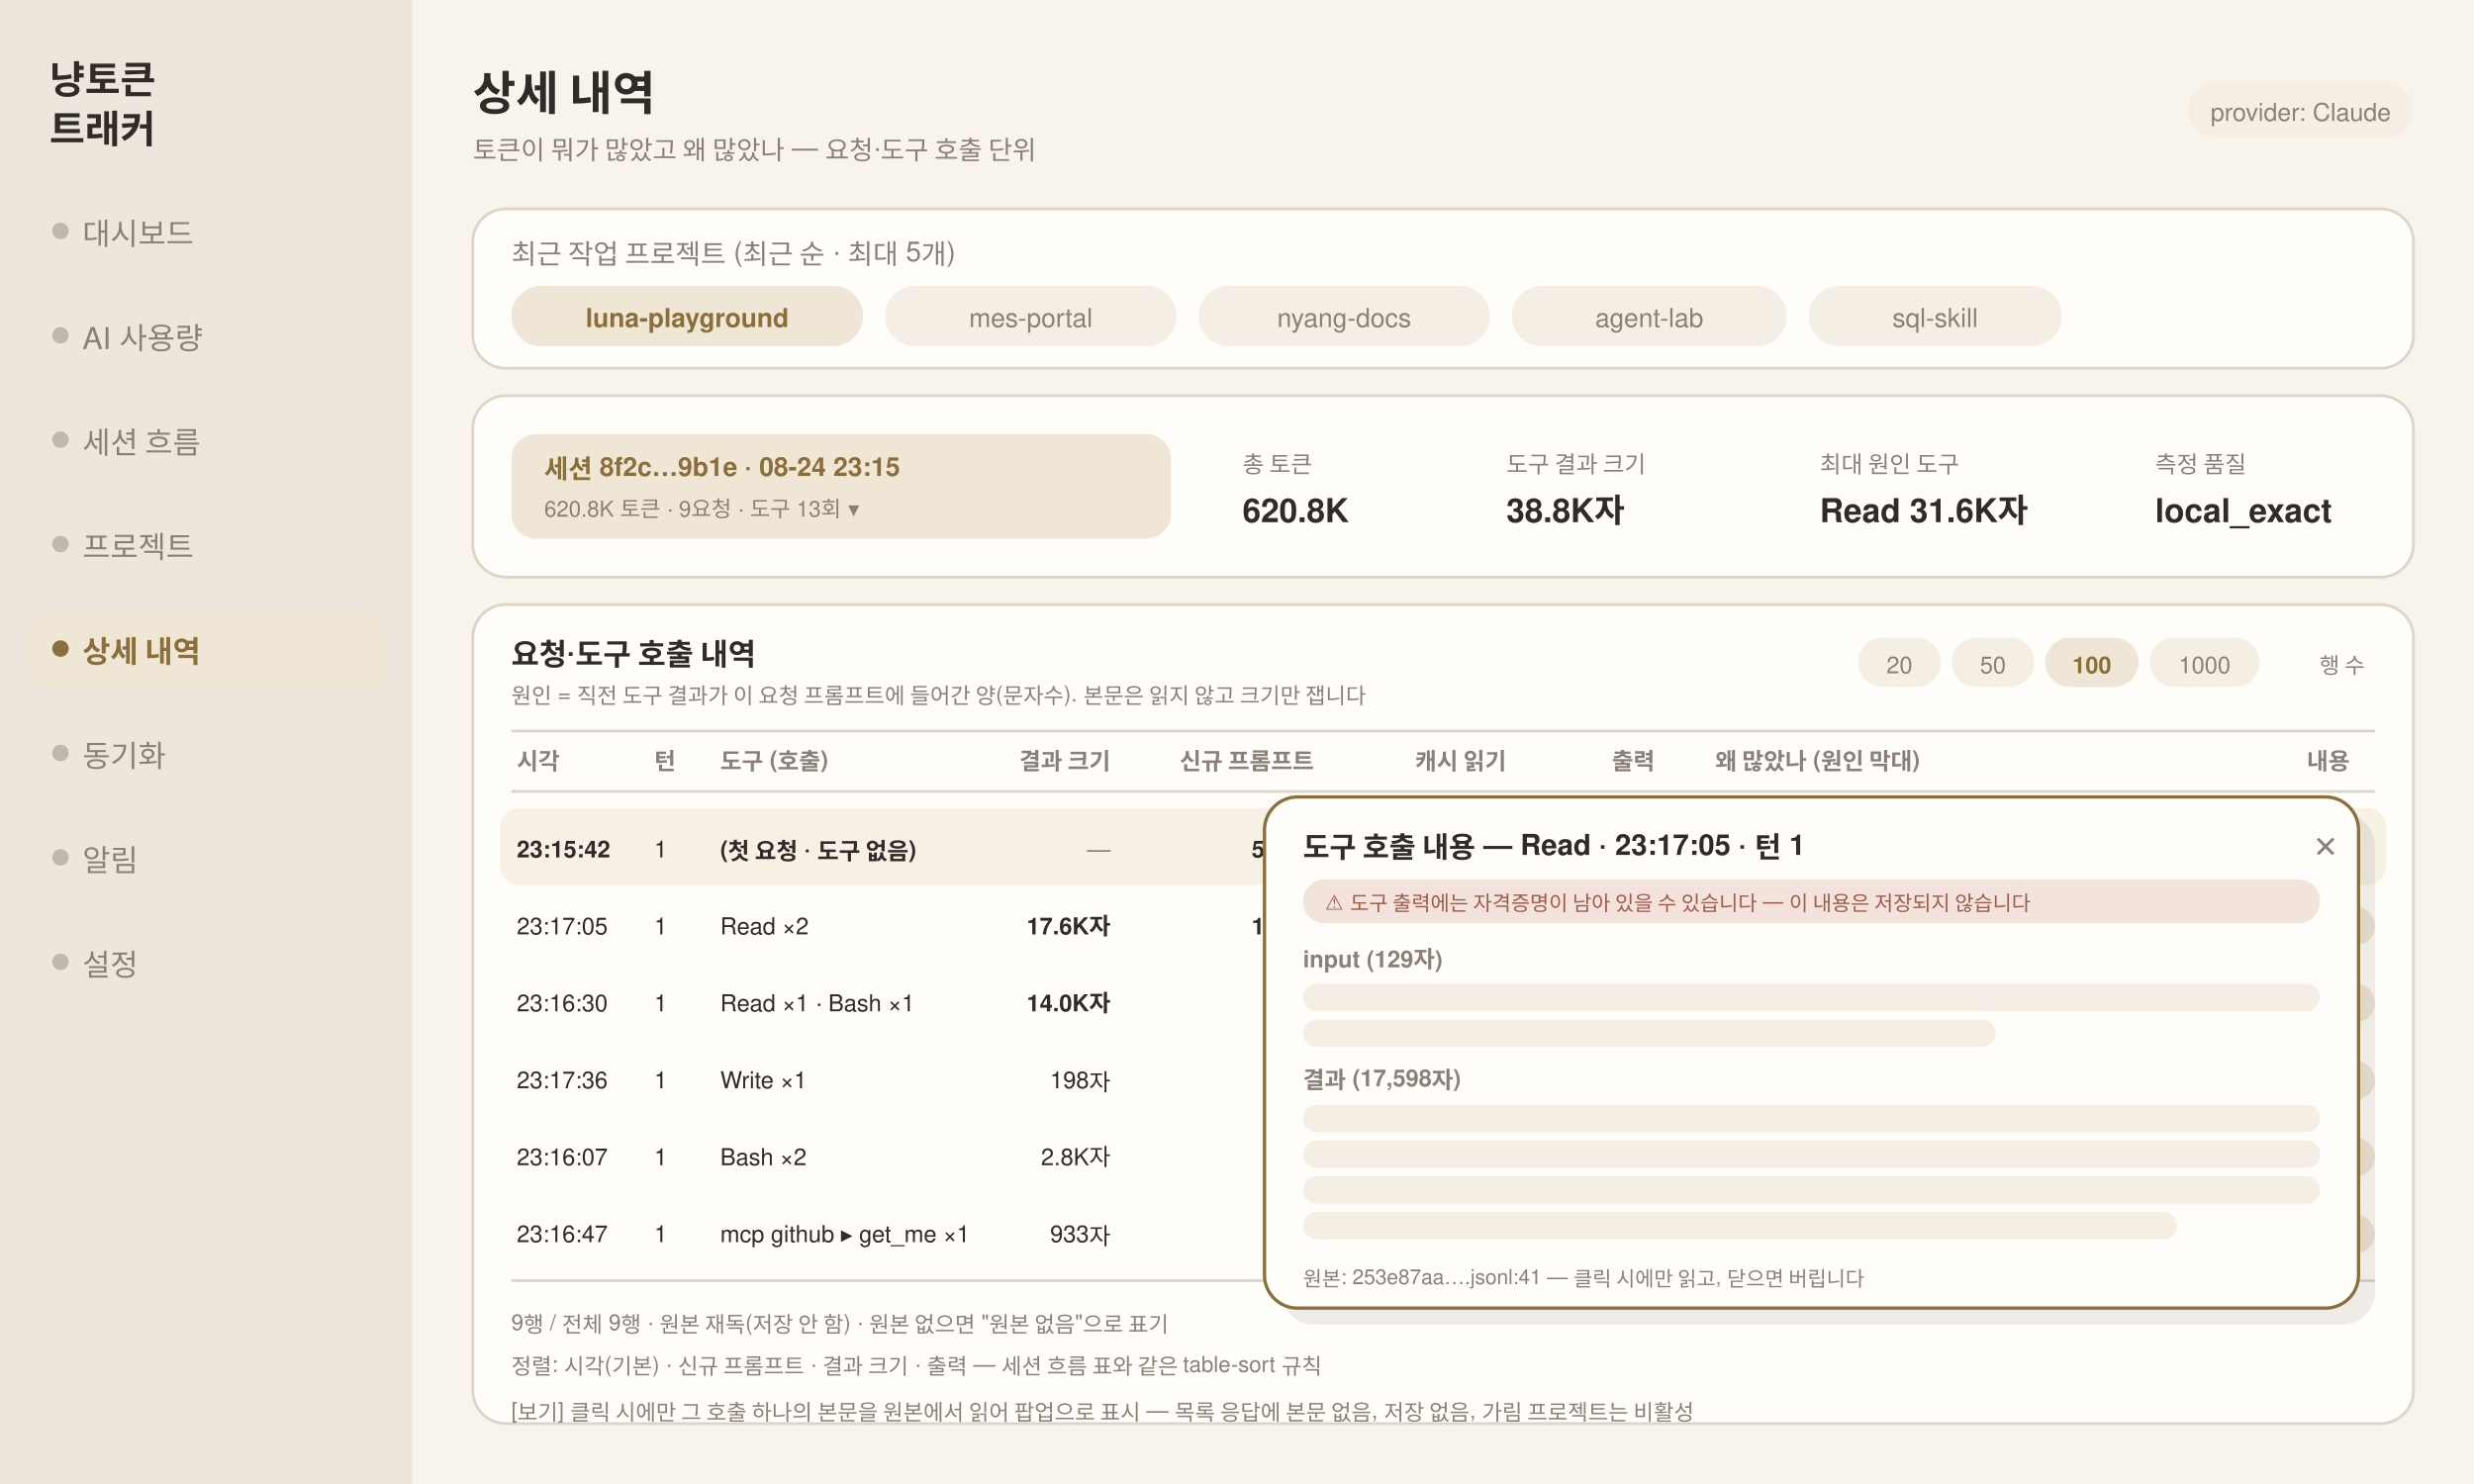
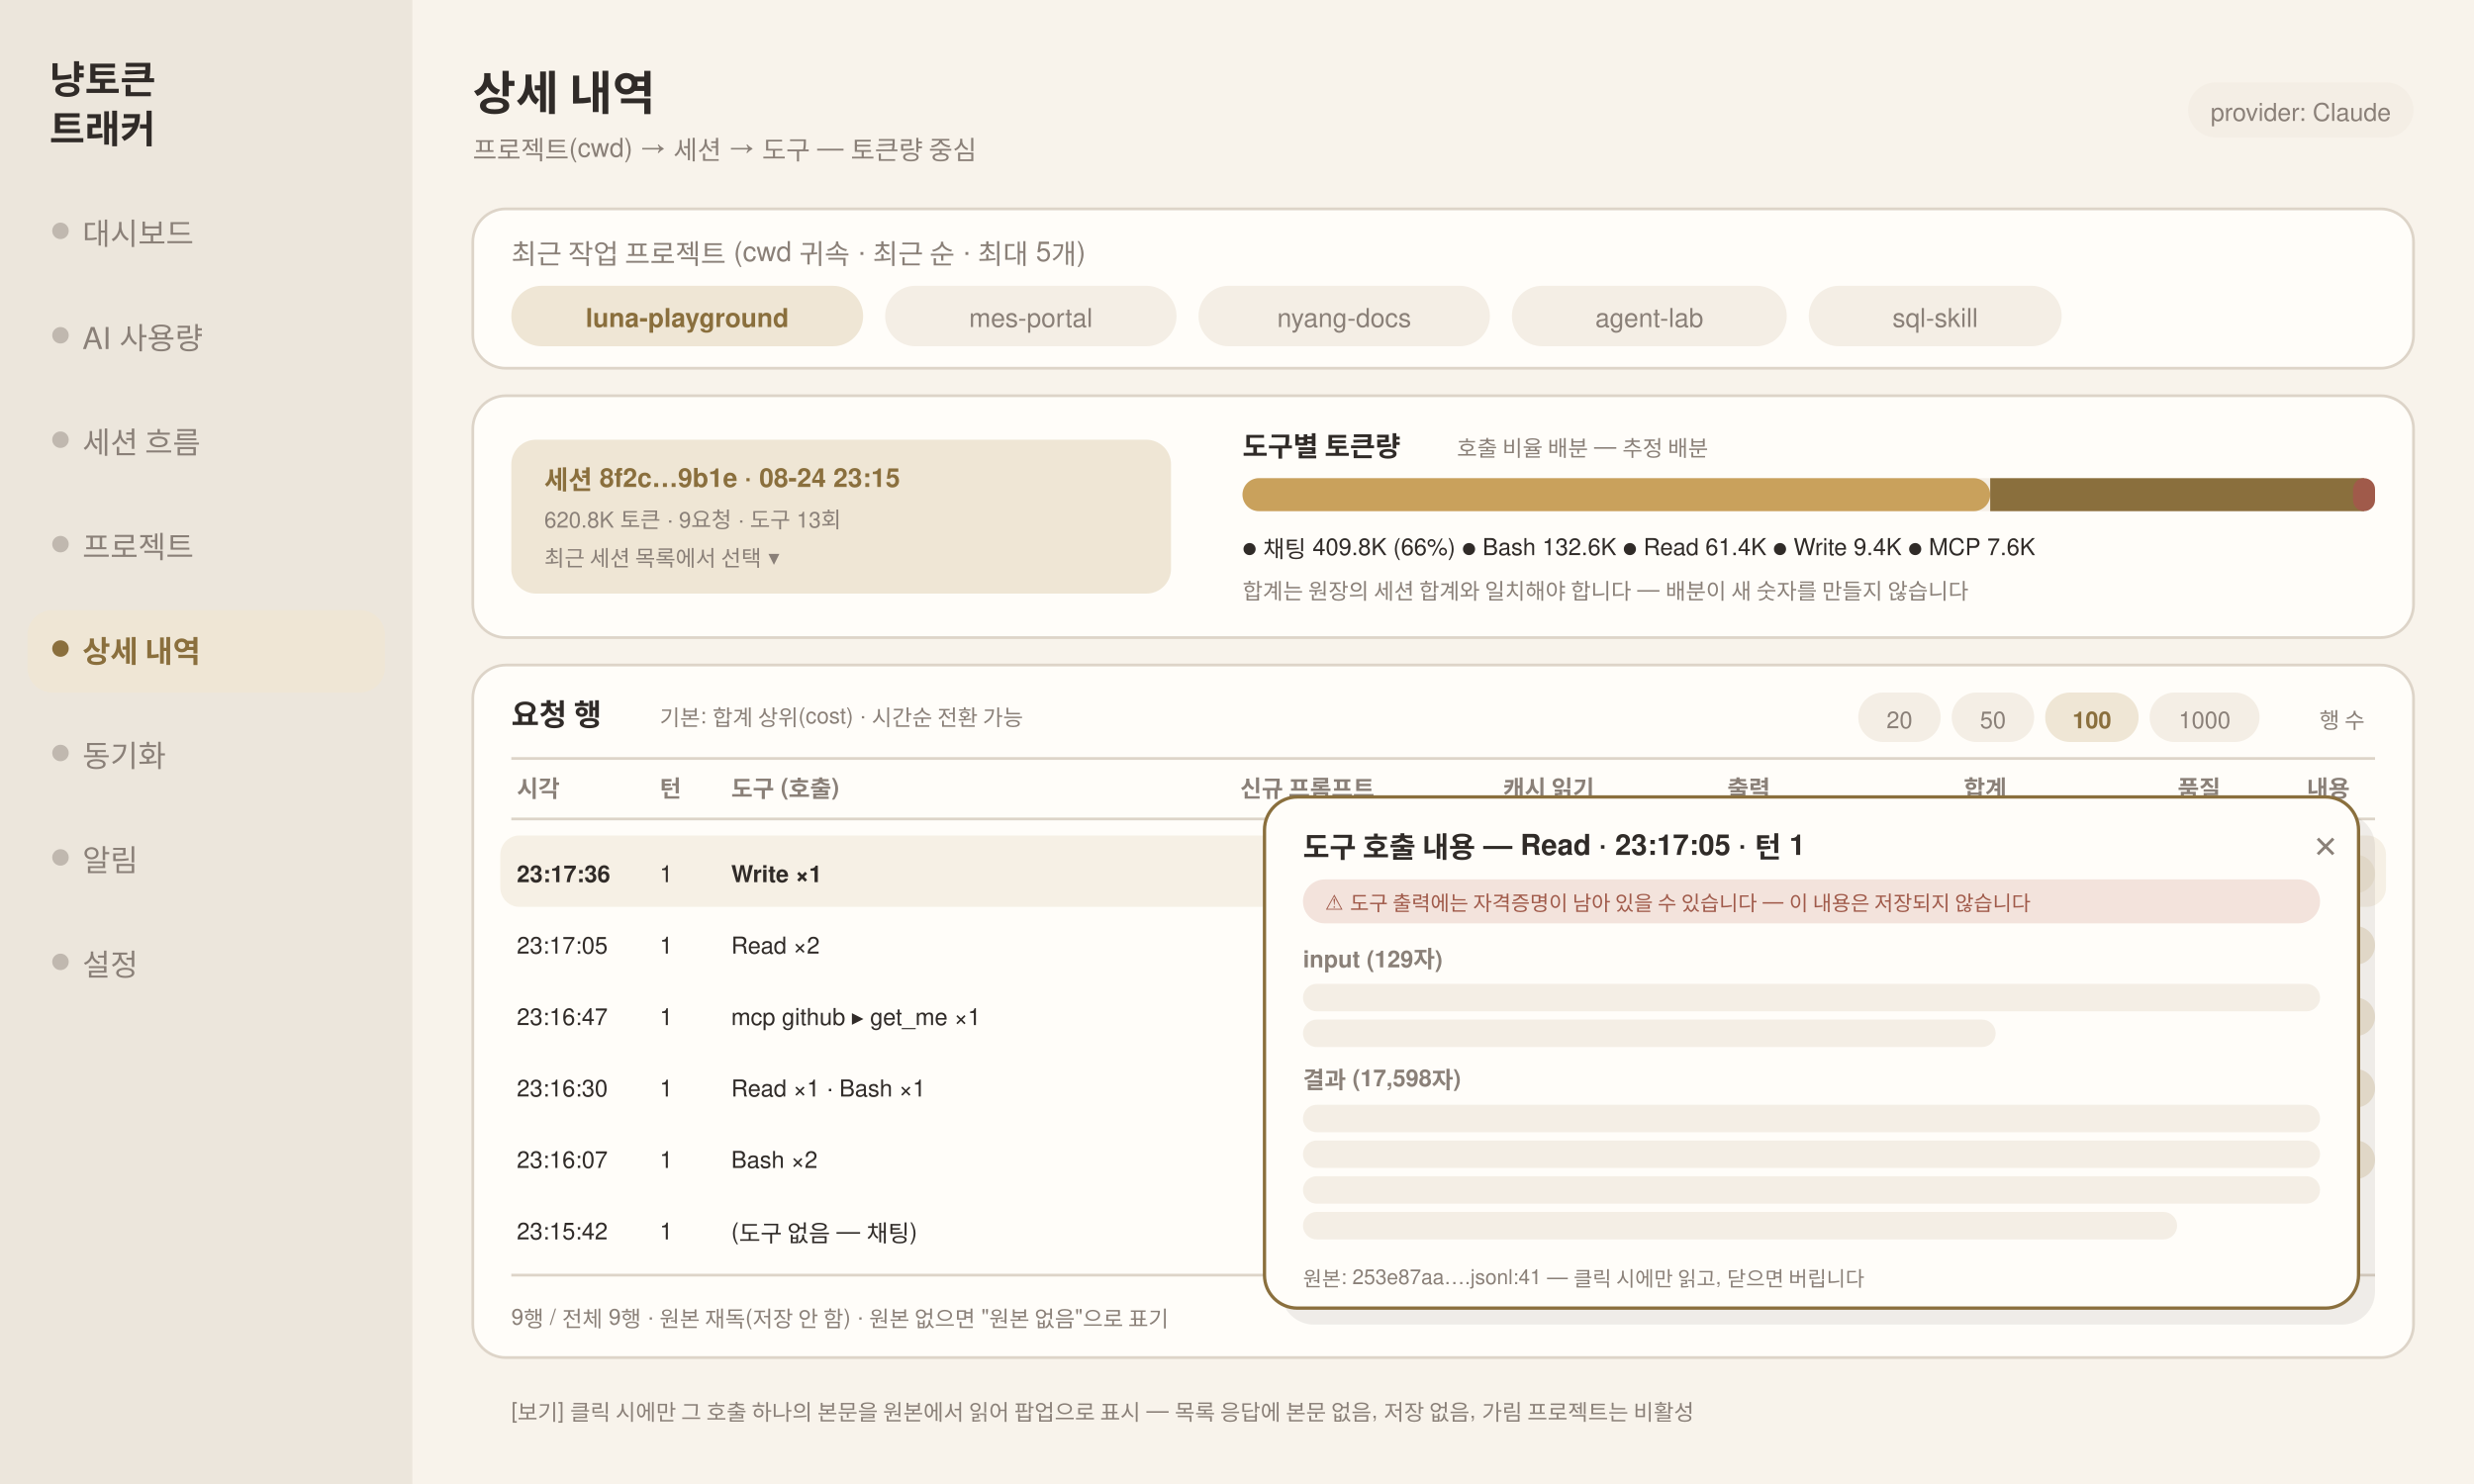
<svg xmlns="http://www.w3.org/2000/svg" viewBox="0 0 900 540" width="900" height="540" font-family="Segoe UI, Noto Sans KR, Helvetica, Arial, sans-serif" role="img" aria-label="detail 화면 와이어프레임">
  <rect x="0" y="0" width="900" height="540" rx="0" fill="#f8f3eb" />
  <rect x="0" y="0" width="150" height="540" rx="0" fill="#ece6dc" />
  <text x="18" y="34" font-size="14" fill="#302b28" font-weight="bold" text-anchor="start">냥토큰</text>
  <text x="18" y="52" font-size="14" fill="#302b28" font-weight="bold" text-anchor="start">트래커</text>
  <text x="30" y="89" font-size="11" fill="#8a8078" font-weight="normal" text-anchor="start">대시보드</text>
  <circle cx="22" cy="84" r="3" fill="#8a8078" opacity="0.45" />
  <text x="30" y="127" font-size="11" fill="#8a8078" font-weight="normal" text-anchor="start">AI 사용량</text>
  <circle cx="22" cy="122" r="3" fill="#8a8078" opacity="0.45" />
  <text x="30" y="165" font-size="11" fill="#8a8078" font-weight="normal" text-anchor="start">세션 흐름</text>
  <circle cx="22" cy="160" r="3" fill="#8a8078" opacity="0.45" />
  <text x="30" y="203" font-size="11" fill="#8a8078" font-weight="normal" text-anchor="start">프로젝트</text>
  <circle cx="22" cy="198" r="3" fill="#8a8078" opacity="0.45" />
  <rect x="10" y="222" width="130" height="30" rx="9" fill="#efe6d5" />
  <text x="30" y="241" font-size="11" fill="#8a6f3d" font-weight="bold" text-anchor="start">상세 내역</text>
  <circle cx="22" cy="236" r="3" fill="#8a6f3d" opacity="1" />
  <text x="30" y="279" font-size="11" fill="#8a8078" font-weight="normal" text-anchor="start">동기화</text>
  <circle cx="22" cy="274" r="3" fill="#8a8078" opacity="0.45" />
  <text x="30" y="317" font-size="11" fill="#8a8078" font-weight="normal" text-anchor="start">알림</text>
  <circle cx="22" cy="312" r="3" fill="#8a8078" opacity="0.45" />
  <text x="30" y="355" font-size="11" fill="#8a8078" font-weight="normal" text-anchor="start">설정</text>
  <circle cx="22" cy="350" r="3" fill="#8a8078" opacity="0.45" />
  <text x="172" y="40" font-size="17" fill="#302b28" font-weight="bold" text-anchor="start">상세 내역</text>
-   <text x="172" y="58" font-size="9.5" fill="#8a8078" font-weight="normal" text-anchor="start">토큰이 뭐가 많았고 왜 많았나 — 요청·도구 호출 단위</text>
+   <text x="172" y="58" font-size="9.5" fill="#8a8078" font-weight="normal" text-anchor="start">프로젝트(cwd) → 세션 → 도구 — 토큰량 중심</text>
  <rect x="796" y="30" width="82" height="20" rx="10" fill="#f4eee5" />
  <text x="837" y="44" font-size="9" fill="#8a8078" font-weight="normal" text-anchor="middle">provider: Claude</text>
  <rect x="172" y="76" width="706" height="58" rx="12" fill="#fffdf9" stroke="#ddd4c8" />
-   <text x="186" y="96" font-size="10" fill="#8a8078" font-weight="normal" text-anchor="start">최근 작업 프로젝트 (최근 순 · 최대 5개)</text>
+   <text x="186" y="96" font-size="10" fill="#8a8078" font-weight="normal" text-anchor="start">최근 작업 프로젝트 (cwd 귀속 · 최근 순 · 최대 5개)</text>
  <rect x="186" y="104" width="128" height="22" rx="11" fill="#efe6d5" />
  <text x="250" y="119" font-size="9.5" fill="#8a6f3d" font-weight="bold" text-anchor="middle">luna-playground</text>
  <rect x="322" y="104" width="106" height="22" rx="11" fill="#f4eee5" />
  <text x="375" y="119" font-size="9.5" fill="#8a8078" font-weight="normal" text-anchor="middle">mes-portal</text>
  <rect x="436" y="104" width="106" height="22" rx="11" fill="#f4eee5" />
  <text x="489" y="119" font-size="9.5" fill="#8a8078" font-weight="normal" text-anchor="middle">nyang-docs</text>
  <rect x="550" y="104" width="100" height="22" rx="11" fill="#f4eee5" />
  <text x="600" y="119" font-size="9.5" fill="#8a8078" font-weight="normal" text-anchor="middle">agent-lab</text>
  <rect x="658" y="104" width="92" height="22" rx="11" fill="#f4eee5" />
  <text x="704" y="119" font-size="9.5" fill="#8a8078" font-weight="normal" text-anchor="middle">sql-skill</text>
-   <rect x="172" y="144" width="706" height="66" rx="12" fill="#fffdf9" stroke="#ddd4c8" />
-   <rect x="186" y="158" width="240" height="38" rx="9" fill="#efe6d5" />
-   <text x="198" y="174" font-size="9.5" fill="#8a6f3d" font-weight="bold" text-anchor="start">세션 8f2c…9b1e · 08-24 23:15</text>
-   <text x="198" y="188" font-size="8" fill="#8a8078" font-weight="normal" text-anchor="start">620.8K 토큰 · 9요청 · 도구 13회 ▾</text>
-   <text x="452" y="172" font-size="8.5" fill="#8a8078" font-weight="normal" text-anchor="start">총 토큰</text>
-   <text x="452" y="190" font-size="12" fill="#302b28" font-weight="bold" text-anchor="start">620.8K</text>
-   <text x="548" y="172" font-size="8.5" fill="#8a8078" font-weight="normal" text-anchor="start">도구 결과 크기</text>
-   <text x="548" y="190" font-size="12" fill="#302b28" font-weight="bold" text-anchor="start">38.8K자</text>
-   <text x="662" y="172" font-size="8.5" fill="#8a8078" font-weight="normal" text-anchor="start">최대 원인 도구</text>
-   <text x="662" y="190" font-size="12" fill="#302b28" font-weight="bold" text-anchor="start">Read 31.6K자</text>
-   <text x="784" y="172" font-size="8.5" fill="#8a8078" font-weight="normal" text-anchor="start">측정 품질</text>
-   <text x="784" y="190" font-size="12" fill="#302b28" font-weight="bold" text-anchor="start">local_exact</text>
-   <rect x="172" y="220" width="706" height="298" rx="12" fill="#fffdf9" stroke="#ddd4c8" />
-   <text x="186" y="242" font-size="11" fill="#302b28" font-weight="bold" text-anchor="start">요청·도구 호출 내역</text>
-   <text x="186" y="256" font-size="8" fill="#8a8078" font-weight="normal" text-anchor="start">원인 = 직전 도구 결과가 이 요청 프롬프트에 들어간 양(문자수). 본문은 읽지 않고 크기만 잽니다</text>
-   <rect x="676" y="232" width="30" height="18" rx="9" fill="#f4eee5" />
-   <text x="691" y="245" font-size="8.5" fill="#8a8078" font-weight="normal" text-anchor="middle">20</text>
-   <rect x="710" y="232" width="30" height="18" rx="9" fill="#f4eee5" />
-   <text x="725" y="245" font-size="8.5" fill="#8a8078" font-weight="normal" text-anchor="middle">50</text>
-   <rect x="744" y="232" width="34" height="18" rx="9" fill="#efe6d5" />
-   <text x="761" y="245" font-size="8.5" fill="#8a6f3d" font-weight="bold" text-anchor="middle">100</text>
-   <rect x="782" y="232" width="40" height="18" rx="9" fill="#f4eee5" />
-   <text x="802" y="245" font-size="8.5" fill="#8a8078" font-weight="normal" text-anchor="middle">1000</text>
-   <text x="852" y="245" font-size="8" fill="#8a8078" font-weight="normal" text-anchor="middle">행 수</text>
-   <line x1="186" y1="266" x2="864" y2="266" stroke="#ddd4c8" stroke-width="1" />
-   <text x="188" y="280" font-size="8.5" fill="#8a8078" font-weight="bold" text-anchor="start">시각</text>
-   <text x="238" y="280" font-size="8.5" fill="#8a8078" font-weight="bold" text-anchor="start">턴</text>
-   <text x="262" y="280" font-size="8.5" fill="#8a8078" font-weight="bold" text-anchor="start">도구 (호출)</text>
-   <text x="404" y="280" font-size="8.5" fill="#8a8078" font-weight="bold" text-anchor="end">결과 크기</text>
-   <text x="478" y="280" font-size="8.5" fill="#8a8078" font-weight="bold" text-anchor="end">신규 프롬프트</text>
-   <text x="548" y="280" font-size="8.5" fill="#8a8078" font-weight="bold" text-anchor="end">캐시 읽기</text>
-   <text x="602" y="280" font-size="8.5" fill="#8a8078" font-weight="bold" text-anchor="end">출력</text>
-   <text x="624" y="280" font-size="8.5" fill="#8a8078" font-weight="bold" text-anchor="start">왜 많았나 (원인 막대)</text>
-   <text x="847" y="280" font-size="8.5" fill="#8a8078" font-weight="bold" text-anchor="middle">내용</text>
-   <line x1="186" y1="288" x2="864" y2="288" stroke="#ddd4c8" stroke-width="1" />
-   <rect x="182" y="294" width="686" height="28" rx="7" fill="#efe6d5" opacity="0.55" />
-   <text x="188" y="312" font-size="8.5" fill="#302b28" font-weight="bold" text-anchor="start">23:15:42</text>
-   <text x="238" y="312" font-size="8.5" fill="#302b28" font-weight="normal" text-anchor="start">1</text>
-   <text x="262" y="312" font-size="8.5" fill="#302b28" font-weight="bold" text-anchor="start">(첫 요청 · 도구 없음)</text>
-   <text x="404" y="312" font-size="8.5" fill="#8a8078" font-weight="normal" text-anchor="end">—</text>
-   <text x="478" y="312" font-size="8.5" fill="#302b28" font-weight="bold" text-anchor="end">58.4K</text>
-   <text x="548" y="312" font-size="8.5" fill="#302b28" font-weight="normal" text-anchor="end">0</text>
-   <text x="602" y="312" font-size="8.5" fill="#302b28" font-weight="normal" text-anchor="end">330</text>
-   <rect x="624" y="303" width="140" height="10" rx="5" fill="#f4eee5" />
-   <rect x="624" y="303" width="134" height="10" rx="5" fill="#c9a15c" />
-   <text x="770" y="312" font-size="7.5" fill="#8a8078" font-weight="normal" text-anchor="start">시스템+프롬프트</text>
-   <text x="847" y="312" font-size="7.5" fill="#8a8078" font-weight="normal" text-anchor="middle">—</text>
-   <text x="188" y="340" font-size="8.5" fill="#302b28" font-weight="normal" text-anchor="start">23:17:05</text>
-   <text x="238" y="340" font-size="8.5" fill="#302b28" font-weight="normal" text-anchor="start">1</text>
-   <text x="262" y="340" font-size="8.5" fill="#302b28" font-weight="normal" text-anchor="start">Read ×2</text>
-   <text x="404" y="340" font-size="8.5" fill="#302b28" font-weight="bold" text-anchor="end">17.6K자</text>
-   <text x="478" y="340" font-size="8.5" fill="#302b28" font-weight="bold" text-anchor="end">10.0K</text>
-   <text x="548" y="340" font-size="8.5" fill="#302b28" font-weight="normal" text-anchor="end">71.9K</text>
-   <text x="602" y="340" font-size="8.5" fill="#302b28" font-weight="normal" text-anchor="end">3.8K</text>
-   <rect x="624" y="331" width="140" height="10" rx="5" fill="#f4eee5" />
-   <rect x="624" y="331" width="87" height="10" rx="5" fill="#c9a15c" />
-   <text x="770" y="340" font-size="7.5" fill="#8a8078" font-weight="normal" text-anchor="start">직전 Read 결과</text>
-   <rect x="830" y="330" width="34" height="14" rx="7" fill="#efe6d5" />
-   <text x="847" y="340" font-size="7.5" fill="#8a6f3d" font-weight="bold" text-anchor="middle">보기</text>
-   <text x="188" y="368" font-size="8.5" fill="#302b28" font-weight="normal" text-anchor="start">23:16:30</text>
-   <text x="238" y="368" font-size="8.5" fill="#302b28" font-weight="normal" text-anchor="start">1</text>
-   <text x="262" y="368" font-size="8.5" fill="#302b28" font-weight="normal" text-anchor="start">Read ×1 · Bash ×1</text>
-   <text x="404" y="368" font-size="8.5" fill="#302b28" font-weight="bold" text-anchor="end">14.0K자</text>
-   <text x="478" y="368" font-size="8.5" fill="#302b28" font-weight="bold" text-anchor="end">7.7K</text>
-   <text x="548" y="368" font-size="8.5" fill="#302b28" font-weight="normal" text-anchor="end">62.9K</text>
-   <text x="602" y="368" font-size="8.5" fill="#302b28" font-weight="normal" text-anchor="end">732</text>
-   <rect x="624" y="359" width="140" height="10" rx="5" fill="#f4eee5" />
-   <rect x="624" y="359" width="69" height="10" rx="5" fill="#c9a15c" />
-   <text x="770" y="368" font-size="7.5" fill="#8a8078" font-weight="normal" text-anchor="start">Read·Bash 결과</text>
-   <rect x="830" y="358" width="34" height="14" rx="7" fill="#efe6d5" />
-   <text x="847" y="368" font-size="7.5" fill="#8a6f3d" font-weight="bold" text-anchor="middle">보기</text>
-   <text x="188" y="396" font-size="8.5" fill="#302b28" font-weight="normal" text-anchor="start">23:17:36</text>
-   <text x="238" y="396" font-size="8.5" fill="#302b28" font-weight="normal" text-anchor="start">1</text>
-   <text x="262" y="396" font-size="8.5" fill="#302b28" font-weight="normal" text-anchor="start">Write ×1</text>
-   <text x="404" y="396" font-size="8.5" fill="#302b28" font-weight="normal" text-anchor="end">198자</text>
-   <text x="478" y="396" font-size="8.5" fill="#302b28" font-weight="normal" text-anchor="end">3.9K</text>
-   <text x="548" y="396" font-size="8.5" fill="#302b28" font-weight="normal" text-anchor="end">81.9K</text>
-   <text x="602" y="396" font-size="8.5" fill="#302b28" font-weight="normal" text-anchor="end">219</text>
-   <rect x="624" y="387" width="140" height="10" rx="5" fill="#f4eee5" />
-   <rect x="624" y="387" width="13" height="10" rx="5" fill="#c9a15c" />
-   <text x="770" y="396" font-size="7.5" fill="#8a8078" font-weight="normal" text-anchor="start">직전 Write 결과</text>
-   <rect x="830" y="386" width="34" height="14" rx="7" fill="#efe6d5" />
-   <text x="847" y="396" font-size="7.5" fill="#8a6f3d" font-weight="bold" text-anchor="middle">보기</text>
-   <text x="188" y="424" font-size="8.5" fill="#302b28" font-weight="normal" text-anchor="start">23:16:07</text>
-   <text x="238" y="424" font-size="8.5" fill="#302b28" font-weight="normal" text-anchor="start">1</text>
-   <text x="262" y="424" font-size="8.5" fill="#302b28" font-weight="normal" text-anchor="start">Bash ×2</text>
-   <text x="404" y="424" font-size="8.5" fill="#302b28" font-weight="normal" text-anchor="end">2.8K자</text>
-   <text x="478" y="424" font-size="8.5" fill="#302b28" font-weight="normal" text-anchor="end">1.7K</text>
-   <text x="548" y="424" font-size="8.5" fill="#302b28" font-weight="normal" text-anchor="end">59.3K</text>
-   <text x="602" y="424" font-size="8.5" fill="#302b28" font-weight="normal" text-anchor="end">583</text>
-   <rect x="624" y="415" width="140" height="10" rx="5" fill="#f4eee5" />
-   <rect x="624" y="415" width="24" height="10" rx="5" fill="#c9a15c" />
-   <text x="770" y="424" font-size="7.5" fill="#8a8078" font-weight="normal" text-anchor="start">직전 Bash 결과</text>
-   <rect x="830" y="414" width="34" height="14" rx="7" fill="#efe6d5" />
-   <text x="847" y="424" font-size="7.5" fill="#8a6f3d" font-weight="bold" text-anchor="middle">보기</text>
-   <text x="188" y="452" font-size="8.5" fill="#302b28" font-weight="normal" text-anchor="start">23:16:47</text>
-   <text x="238" y="452" font-size="8.5" fill="#302b28" font-weight="normal" text-anchor="start">1</text>
-   <text x="262" y="452" font-size="8.5" fill="#302b28" font-weight="normal" text-anchor="start">mcp github ▸ get_me ×1</text>
-   <text x="404" y="452" font-size="8.5" fill="#302b28" font-weight="normal" text-anchor="end">933자</text>
-   <text x="478" y="452" font-size="8.5" fill="#302b28" font-weight="normal" text-anchor="end">1.3K</text>
-   <text x="548" y="452" font-size="8.5" fill="#302b28" font-weight="normal" text-anchor="end">70.6K</text>
-   <text x="602" y="452" font-size="8.5" fill="#302b28" font-weight="normal" text-anchor="end">540</text>
-   <rect x="624" y="443" width="140" height="10" rx="5" fill="#f4eee5" />
-   <rect x="624" y="443" width="9" height="10" rx="5" fill="#c9a15c" />
-   <text x="770" y="452" font-size="7.5" fill="#8a8078" font-weight="normal" text-anchor="start">직전 MCP 결과</text>
-   <rect x="830" y="442" width="34" height="14" rx="7" fill="#efe6d5" />
-   <text x="847" y="452" font-size="7.5" fill="#8a6f3d" font-weight="bold" text-anchor="middle">보기</text>
-   <line x1="186" y1="466" x2="864" y2="466" stroke="#ddd4c8" stroke-width="1" />
-   <text x="186" y="484" font-size="8" fill="#8a8078" font-weight="normal" text-anchor="start">9행 / 전체 9행 · 원본 재독(저장 안 함) · 원본 없으면 "원본 없음"으로 표기</text>
-   <text x="186" y="500" font-size="8" fill="#8a8078" font-weight="normal" text-anchor="start">정렬: 시각(기본) · 신규 프롬프트 · 결과 크기 · 출력 — 세션 흐름 표와 같은 table-sort 규칙</text>
+   <rect x="172" y="144" width="706" height="88" rx="12" fill="#fffdf9" stroke="#ddd4c8" />
+   <rect x="186" y="160" width="240" height="56" rx="9" fill="#efe6d5" />
+   <text x="198" y="178" font-size="9.5" fill="#8a6f3d" font-weight="bold" text-anchor="start">세션 8f2c…9b1e · 08-24 23:15</text>
+   <text x="198" y="192" font-size="8" fill="#8a8078" font-weight="normal" text-anchor="start">620.8K 토큰 · 9요청 · 도구 13회</text>
+   <text x="198" y="206" font-size="8" fill="#8a8078" font-weight="normal" text-anchor="start">최근 세션 목록에서 선택 ▾</text>
+   <text x="452" y="166" font-size="10" fill="#302b28" font-weight="bold" text-anchor="start">도구별 토큰량</text>
+   <text x="530" y="166" font-size="8" fill="#8a8078" font-weight="normal" text-anchor="start">호출 비율 배분 — 추정 배분</text>
+   <rect x="452" y="174" width="412" height="12" rx="6" fill="#f4eee5" />
+   <rect x="452" y="174" width="272" height="12" rx="6" fill="#c9a15c" />
+   <rect x="724" y="174" width="136" height="12" fill="#8a6f3d" />
+   <rect x="856" y="174" width="8" height="12" rx="4" fill="#a05a4a" />
+   <text x="452" y="202" font-size="8.5" fill="#302b28" font-weight="normal" text-anchor="start">● 채팅 409.8K (66%)   ● Bash 132.6K   ● Read 61.4K   ● Write 9.4K   ● MCP 7.6K</text>
+   <text x="452" y="218" font-size="8" fill="#8a8078" font-weight="normal" text-anchor="start">합계는 원장의 세션 합계와 일치해야 합니다 — 배분이 새 숫자를 만들지 않습니다</text>
+   <rect x="172" y="242" width="706" height="252" rx="12" fill="#fffdf9" stroke="#ddd4c8" />
+   <text x="186" y="264" font-size="11" fill="#302b28" font-weight="bold" text-anchor="start">요청 행</text>
+   <text x="240" y="264" font-size="8" fill="#8a8078" font-weight="normal" text-anchor="start">기본: 합계 상위(cost) · 시간순 전환 가능</text>
+   <rect x="676" y="252" width="30" height="18" rx="9" fill="#f4eee5" />
+   <text x="691" y="265" font-size="8.5" fill="#8a8078" font-weight="normal" text-anchor="middle">20</text>
+   <rect x="710" y="252" width="30" height="18" rx="9" fill="#f4eee5" />
+   <text x="725" y="265" font-size="8.5" fill="#8a8078" font-weight="normal" text-anchor="middle">50</text>
+   <rect x="744" y="252" width="34" height="18" rx="9" fill="#efe6d5" />
+   <text x="761" y="265" font-size="8.5" fill="#8a6f3d" font-weight="bold" text-anchor="middle">100</text>
+   <rect x="782" y="252" width="40" height="18" rx="9" fill="#f4eee5" />
+   <text x="802" y="265" font-size="8.5" fill="#8a8078" font-weight="normal" text-anchor="middle">1000</text>
+   <text x="852" y="265" font-size="8" fill="#8a8078" font-weight="normal" text-anchor="middle">행 수</text>
+   <line x1="186" y1="276" x2="864" y2="276" stroke="#ddd4c8" stroke-width="1" />
+   <text x="188" y="290" font-size="8.5" fill="#8a8078" font-weight="bold" text-anchor="start">시각</text>
+   <text x="240" y="290" font-size="8.5" fill="#8a8078" font-weight="bold" text-anchor="start">턴</text>
+   <text x="266" y="290" font-size="8.5" fill="#8a8078" font-weight="bold" text-anchor="start">도구 (호출)</text>
+   <text x="500" y="290" font-size="8.5" fill="#8a8078" font-weight="bold" text-anchor="end">신규 프롬프트</text>
+   <text x="580" y="290" font-size="8.5" fill="#8a8078" font-weight="bold" text-anchor="end">캐시 읽기</text>
+   <text x="644" y="290" font-size="8.5" fill="#8a8078" font-weight="bold" text-anchor="end">출력</text>
+   <text x="730" y="290" font-size="8.5" fill="#8a8078" font-weight="bold" text-anchor="end">합계</text>
+   <text x="800" y="290" font-size="8.5" fill="#8a8078" font-weight="bold" text-anchor="middle">품질</text>
+   <text x="847" y="290" font-size="8.5" fill="#8a8078" font-weight="bold" text-anchor="middle">내용</text>
+   <line x1="186" y1="298" x2="864" y2="298" stroke="#ddd4c8" stroke-width="1" />
+   <rect x="182" y="304" width="686" height="26" rx="7" fill="#efe6d5" opacity="0.55" />
+   <text x="188" y="321" font-size="8.5" fill="#302b28" font-weight="bold" text-anchor="start">23:17:36</text>
+   <text x="240" y="321" font-size="8.5" fill="#302b28" font-weight="normal" text-anchor="start">1</text>
+   <text x="266" y="321" font-size="8.5" fill="#302b28" font-weight="bold" text-anchor="start">Write ×1</text>
+   <text x="500" y="321" font-size="8.5" fill="#302b28" font-weight="normal" text-anchor="end">3.9K</text>
+   <text x="580" y="321" font-size="8.5" fill="#302b28" font-weight="normal" text-anchor="end">81.9K</text>
+   <text x="644" y="321" font-size="8.5" fill="#302b28" font-weight="normal" text-anchor="end">219</text>
+   <text x="730" y="321" font-size="8.5" fill="#302b28" font-weight="bold" text-anchor="end">86.0K</text>
+   <text x="800" y="321" font-size="7.5" fill="#8a8078" font-weight="normal" text-anchor="middle">exact</text>
+   <rect x="830" y="311" width="34" height="14" rx="7" fill="#efe6d5" />
+   <text x="847" y="321" font-size="7.5" fill="#8a6f3d" font-weight="bold" text-anchor="middle">보기</text>
+   <text x="188" y="347" font-size="8.5" fill="#302b28" font-weight="normal" text-anchor="start">23:17:05</text>
+   <text x="240" y="347" font-size="8.5" fill="#302b28" font-weight="normal" text-anchor="start">1</text>
+   <text x="266" y="347" font-size="8.5" fill="#302b28" font-weight="normal" text-anchor="start">Read ×2</text>
+   <text x="500" y="347" font-size="8.5" fill="#302b28" font-weight="normal" text-anchor="end">10.0K</text>
+   <text x="580" y="347" font-size="8.5" fill="#302b28" font-weight="normal" text-anchor="end">71.9K</text>
+   <text x="644" y="347" font-size="8.5" fill="#302b28" font-weight="normal" text-anchor="end">3.8K</text>
+   <text x="730" y="347" font-size="8.5" fill="#302b28" font-weight="bold" text-anchor="end">85.7K</text>
+   <text x="800" y="347" font-size="7.5" fill="#8a8078" font-weight="normal" text-anchor="middle">exact</text>
+   <rect x="830" y="337" width="34" height="14" rx="7" fill="#efe6d5" />
+   <text x="847" y="347" font-size="7.5" fill="#8a6f3d" font-weight="bold" text-anchor="middle">보기</text>
+   <text x="188" y="373" font-size="8.5" fill="#302b28" font-weight="normal" text-anchor="start">23:16:47</text>
+   <text x="240" y="373" font-size="8.5" fill="#302b28" font-weight="normal" text-anchor="start">1</text>
+   <text x="266" y="373" font-size="8.5" fill="#302b28" font-weight="normal" text-anchor="start">mcp github ▸ get_me ×1</text>
+   <text x="500" y="373" font-size="8.5" fill="#302b28" font-weight="normal" text-anchor="end">1.3K</text>
+   <text x="580" y="373" font-size="8.5" fill="#302b28" font-weight="normal" text-anchor="end">70.6K</text>
+   <text x="644" y="373" font-size="8.5" fill="#302b28" font-weight="normal" text-anchor="end">540</text>
+   <text x="730" y="373" font-size="8.5" fill="#302b28" font-weight="bold" text-anchor="end">72.4K</text>
+   <text x="800" y="373" font-size="7.5" fill="#8a8078" font-weight="normal" text-anchor="middle">exact</text>
+   <rect x="830" y="363" width="34" height="14" rx="7" fill="#efe6d5" />
+   <text x="847" y="373" font-size="7.5" fill="#8a6f3d" font-weight="bold" text-anchor="middle">보기</text>
+   <text x="188" y="399" font-size="8.5" fill="#302b28" font-weight="normal" text-anchor="start">23:16:30</text>
+   <text x="240" y="399" font-size="8.5" fill="#302b28" font-weight="normal" text-anchor="start">1</text>
+   <text x="266" y="399" font-size="8.5" fill="#302b28" font-weight="normal" text-anchor="start">Read ×1 · Bash ×1</text>
+   <text x="500" y="399" font-size="8.5" fill="#302b28" font-weight="normal" text-anchor="end">7.7K</text>
+   <text x="580" y="399" font-size="8.5" fill="#302b28" font-weight="normal" text-anchor="end">62.9K</text>
+   <text x="644" y="399" font-size="8.5" fill="#302b28" font-weight="normal" text-anchor="end">732</text>
+   <text x="730" y="399" font-size="8.5" fill="#302b28" font-weight="bold" text-anchor="end">71.3K</text>
+   <text x="800" y="399" font-size="7.5" fill="#8a8078" font-weight="normal" text-anchor="middle">exact</text>
+   <rect x="830" y="389" width="34" height="14" rx="7" fill="#efe6d5" />
+   <text x="847" y="399" font-size="7.5" fill="#8a6f3d" font-weight="bold" text-anchor="middle">보기</text>
+   <text x="188" y="425" font-size="8.5" fill="#302b28" font-weight="normal" text-anchor="start">23:16:07</text>
+   <text x="240" y="425" font-size="8.5" fill="#302b28" font-weight="normal" text-anchor="start">1</text>
+   <text x="266" y="425" font-size="8.5" fill="#302b28" font-weight="normal" text-anchor="start">Bash ×2</text>
+   <text x="500" y="425" font-size="8.5" fill="#302b28" font-weight="normal" text-anchor="end">1.7K</text>
+   <text x="580" y="425" font-size="8.5" fill="#302b28" font-weight="normal" text-anchor="end">59.3K</text>
+   <text x="644" y="425" font-size="8.5" fill="#302b28" font-weight="normal" text-anchor="end">583</text>
+   <text x="730" y="425" font-size="8.5" fill="#302b28" font-weight="bold" text-anchor="end">61.6K</text>
+   <text x="800" y="425" font-size="7.5" fill="#8a8078" font-weight="normal" text-anchor="middle">exact</text>
+   <rect x="830" y="415" width="34" height="14" rx="7" fill="#efe6d5" />
+   <text x="847" y="425" font-size="7.5" fill="#8a6f3d" font-weight="bold" text-anchor="middle">보기</text>
+   <text x="188" y="451" font-size="8.5" fill="#302b28" font-weight="normal" text-anchor="start">23:15:42</text>
+   <text x="240" y="451" font-size="8.5" fill="#302b28" font-weight="normal" text-anchor="start">1</text>
+   <text x="266" y="451" font-size="8.5" fill="#302b28" font-weight="normal" text-anchor="start">(도구 없음 — 채팅)</text>
+   <text x="500" y="451" font-size="8.5" fill="#302b28" font-weight="normal" text-anchor="end">58.4K</text>
+   <text x="580" y="451" font-size="8.5" fill="#302b28" font-weight="normal" text-anchor="end">0</text>
+   <text x="644" y="451" font-size="8.5" fill="#302b28" font-weight="normal" text-anchor="end">330</text>
+   <text x="730" y="451" font-size="8.5" fill="#302b28" font-weight="bold" text-anchor="end">58.7K</text>
+   <text x="800" y="451" font-size="7.5" fill="#8a8078" font-weight="normal" text-anchor="middle">exact</text>
+   <text x="847" y="451" font-size="7.5" fill="#8a8078" font-weight="normal" text-anchor="middle">—</text>
+   <line x1="186" y1="464" x2="864" y2="464" stroke="#ddd4c8" stroke-width="1" />
+   <text x="186" y="482" font-size="8" fill="#8a8078" font-weight="normal" text-anchor="start">9행 / 전체 9행 · 원본 재독(저장 안 함) · 원본 없으면 "원본 없음"으로 표기</text>
  <text x="186" y="516" font-size="8" fill="#8a8078" font-weight="normal" text-anchor="start">[보기] 클릭 시에만 그 호출 하나의 본문을 원본에서 읽어 팝업으로 표시 — 목록 응답에 본문 없음, 저장 없음, 가림 프로젝트는 비활성</text>
  <rect x="466" y="296" width="398" height="186" rx="12" fill="#302b28" opacity="0.08" />
  <rect x="460" y="290" width="398" height="186" rx="12" fill="#fffdf9" stroke="#8a6f3d" stroke-width="1.2" />
  <text x="474" y="312" font-size="10.5" fill="#302b28" font-weight="bold" text-anchor="start">도구 호출 내용 — Read · 23:17:05 · 턴 1</text>
  <text x="846" y="312" font-size="11" fill="#8a8078" font-weight="bold" text-anchor="middle">✕</text>
  <rect x="474" y="320" width="370" height="16" rx="8" fill="#f3e3dc" />
  <text x="482" y="331" font-size="7.5" fill="#a05a4a" font-weight="normal" text-anchor="start">⚠ 도구 출력에는 자격증명이 남아 있을 수 있습니다 — 이 내용은 저장되지 않습니다</text>
  <text x="474" y="352" font-size="8.5" fill="#8a8078" font-weight="bold" text-anchor="start">input (129자)</text>
  <rect x="474" y="358" width="370" height="10" rx="5" fill="#f4eee5" />
  <rect x="474" y="371" width="252" height="10" rx="5" fill="#f4eee5" />
  <text x="474" y="396" font-size="8.5" fill="#8a8078" font-weight="bold" text-anchor="start">결과 (17,598자)</text>
  <rect x="474" y="402" width="370" height="10" rx="5" fill="#f4eee5" />
  <rect x="474" y="415" width="370" height="10" rx="5" fill="#f4eee5" />
  <rect x="474" y="428" width="370" height="10" rx="5" fill="#f4eee5" />
  <rect x="474" y="441" width="318" height="10" rx="5" fill="#f4eee5" />
  <text x="474" y="468" font-size="7.5" fill="#8a8078" font-weight="normal" text-anchor="start">원본: 253e87aa….jsonl:41 — 클릭 시에만 읽고, 닫으면 버립니다</text>
</svg>
